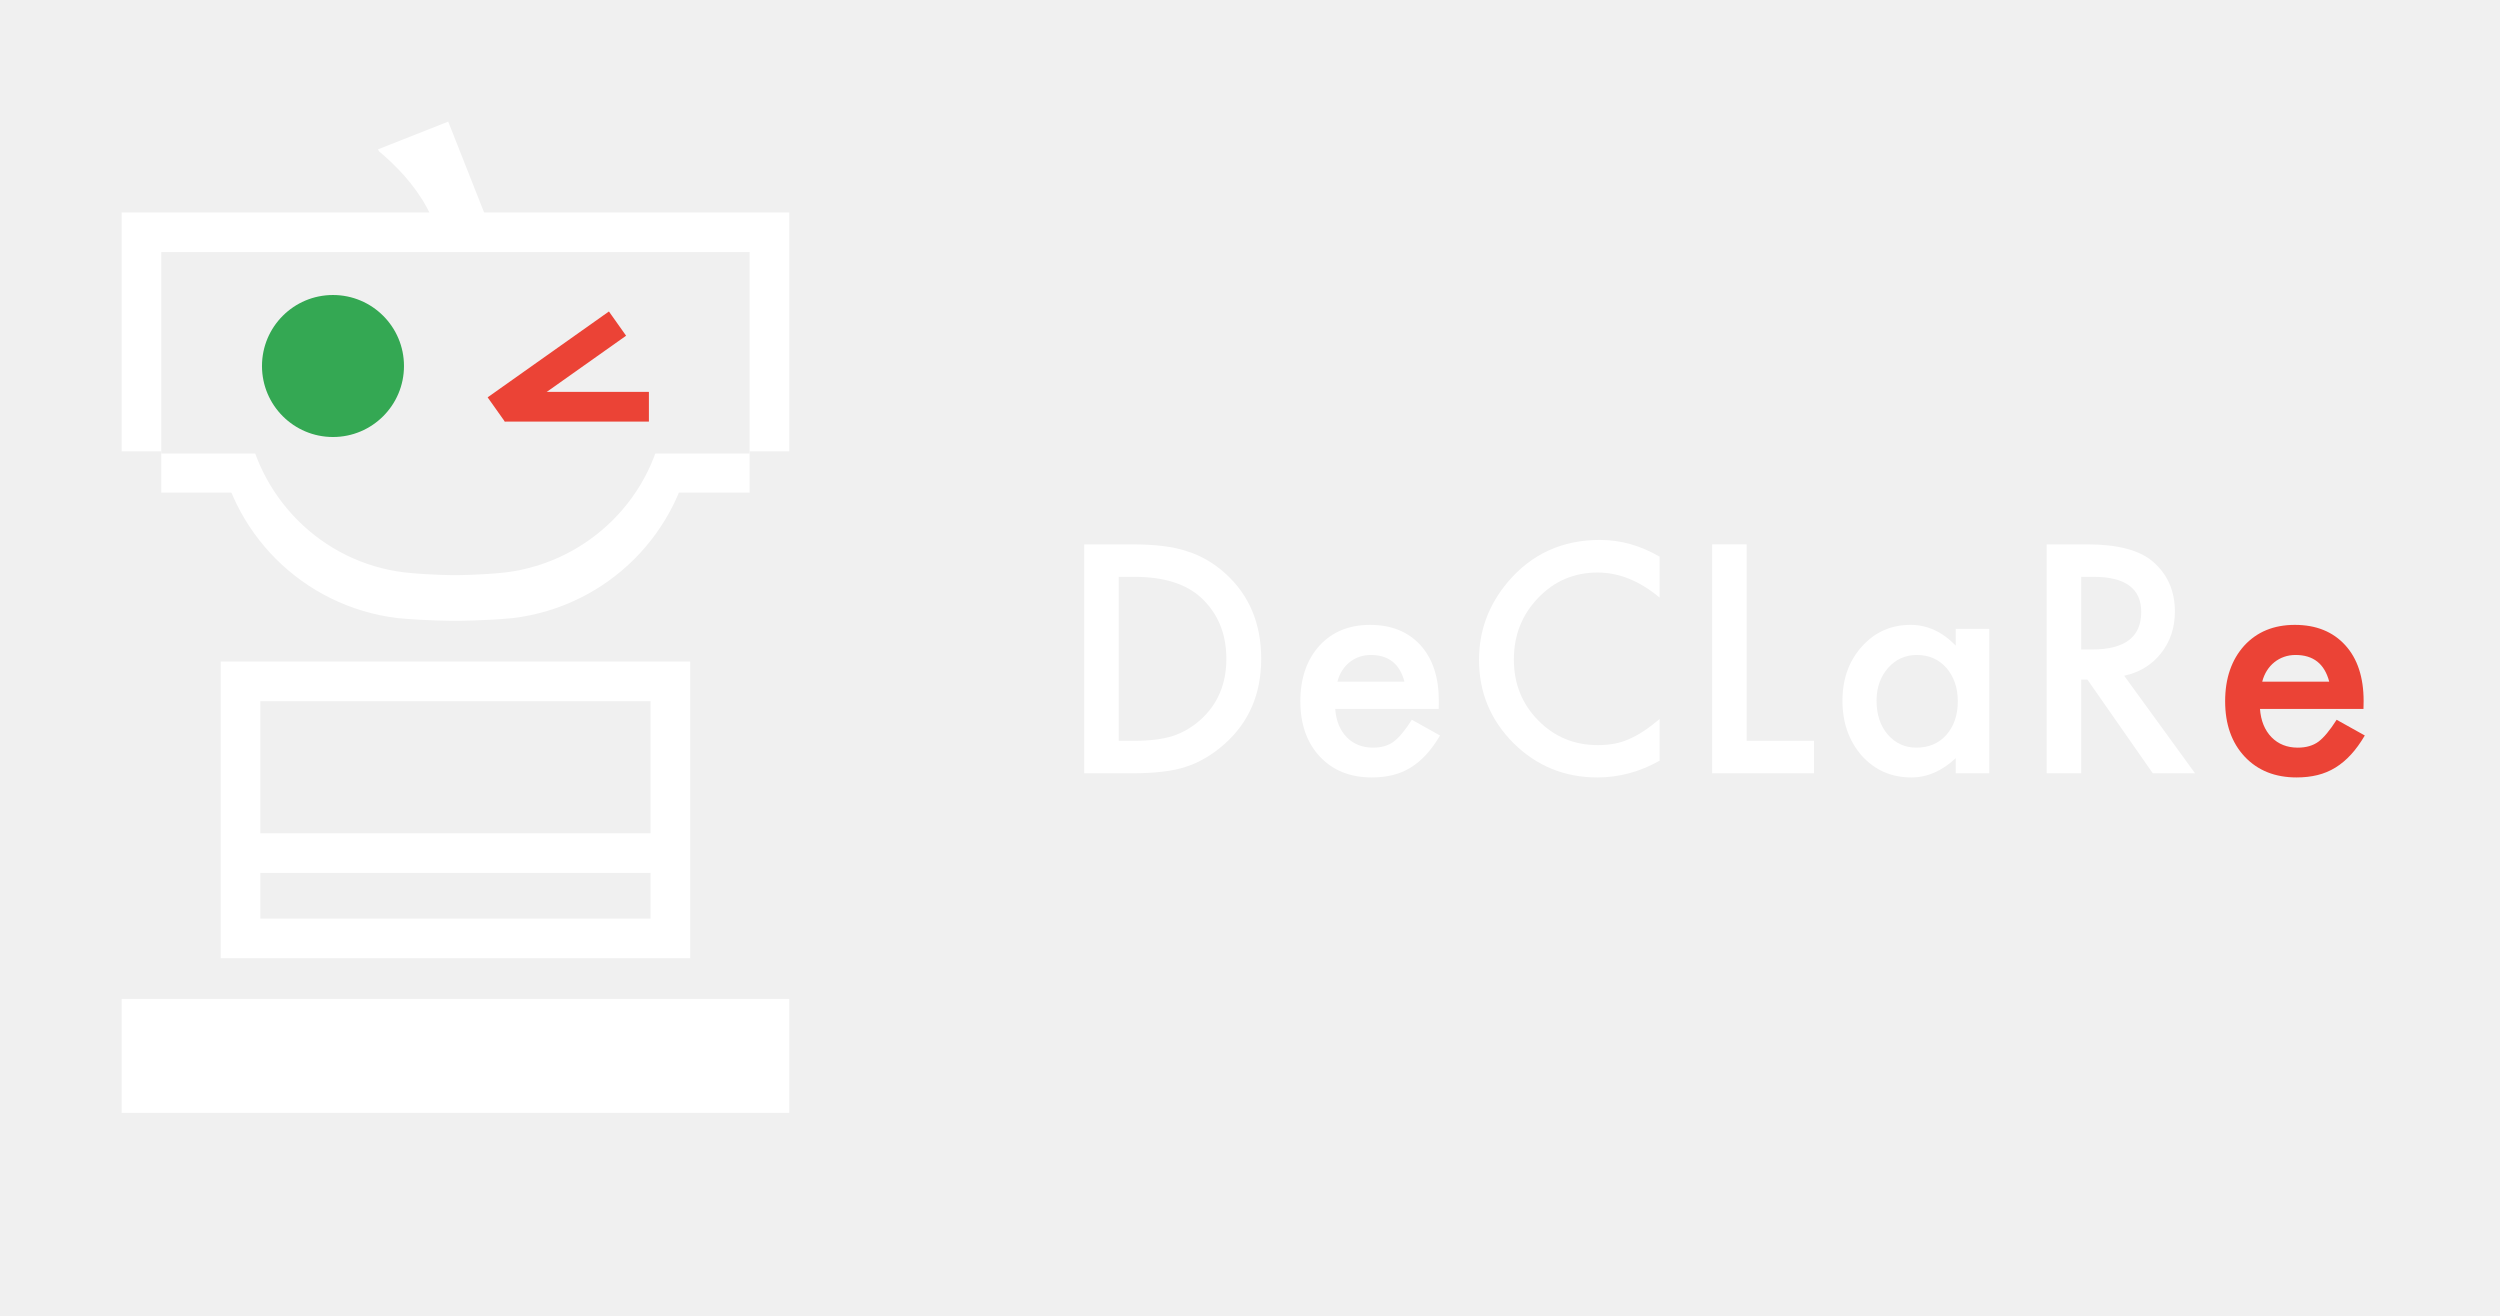
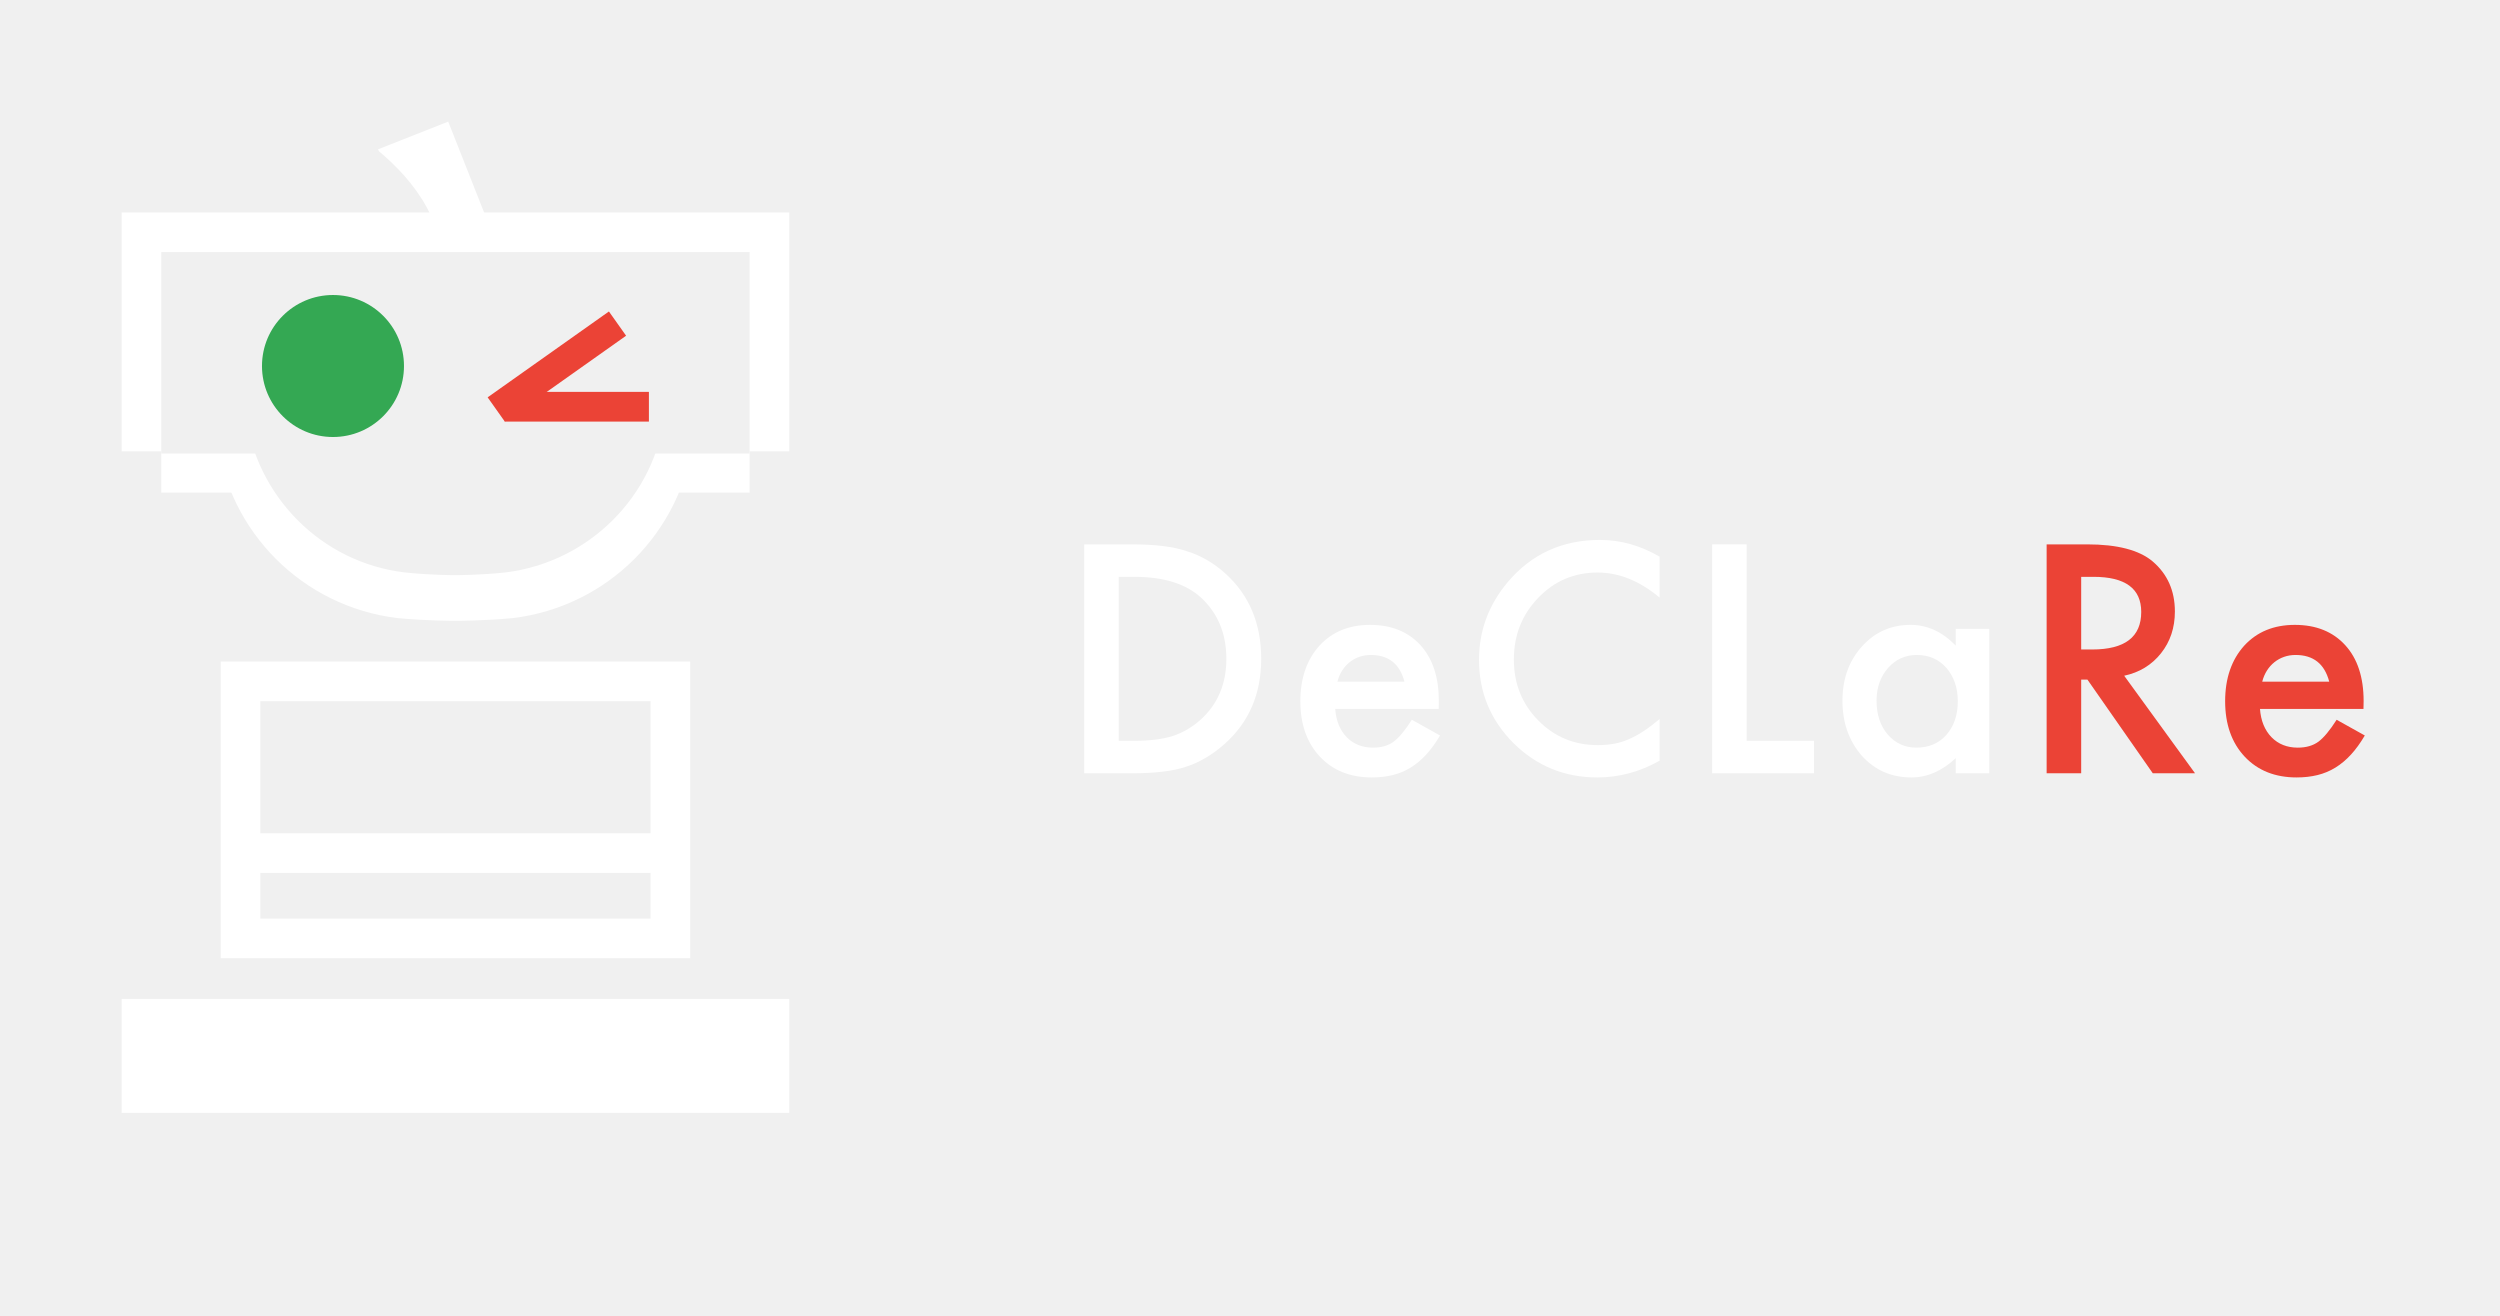
<svg xmlns="http://www.w3.org/2000/svg" xmlns:xlink="http://www.w3.org/1999/xlink" viewBox="12 -14 454.227 239" xml:space="preserve" role="img" aria-labelledby="title desc">
  <style type="text/css">
  /* DeCLaRe identity: wordmark purple #7C3AED; green eye
     #34A853; red angular eye #EB4336. */
  /* Classic robot: one themeable silhouette (currentColor) with interior detail
     carved out via #robot-knockout. */
  /* Premium line-art robot: chamfered panels in wordmark purple, faint fill,
     green/red eyes kept as the accent. */
  .r-panel { fill: #7C3AED; fill-opacity: .10; stroke: #7C3AED; stroke-width: 6; stroke-linejoin: miter; stroke-linecap: butt; }
  .r-line { fill: none; stroke: #7C3AED; stroke-width: 6; stroke-linecap: butt; stroke-linejoin: miter; }
  .r-node { fill: #7C3AED; }
  .thread { fill: none; stroke: #A78BFA; stroke-width: 5; stroke-linecap: butt; }
  .theme { fill: currentColor; font-family: Arial, Helvetica, sans-serif; font-size: 25px; font-weight: 500; letter-spacing: .2px; }
  /* Octagon style: lightweight monoline letters, bevel-cut (octagonal) corners,
     vertical gradient, and subtle "fused-lego" seams. */
  .octa { fill: none; stroke: url(#wm-grad); stroke-width: 14; stroke-linejoin: bevel; stroke-linecap: butt; }
  .octa-seam { fill: none; stroke: #4D18B8; stroke-width: 2; stroke-linecap: butt; opacity: .42; }

</style>
  <defs>
    <clipPath id="robot-antenna-clip">
      <rect x="71.5" y="8.7" width="21.5" height="24.2" />
    </clipPath>
    <mask id="robot-knockout" maskUnits="userSpaceOnUse" x="0" y="0" width="200" height="200">
      <rect x="133.6" y="63.7" width="14.6" height="11.8" fill="#fff" />
      <path fill="#fff" d="M94.7,11.2c0.2,0,5.3,0,10.5,0.5c17.2,2.1,30.7,15.6,32.8,32.8c0.5,5.2,0.5,10.3,0.5,10.5c0,0.2,0,5.3-0.5,10.5c-2.1,17.2-15.6,30.7-32.8,32.8c-5.2,0.5-10.3,0.5-10.5,0.5c-0.2,0-5.3,0-10.5-0.5c-17.2-2.1-30.7-15.6-32.8-32.8c-0.5-5.2-0.5-10.3-0.5-10.5c0-0.2,0-5.3,0.5-10.5c2.1-17.2,15.6-30.7,32.8-32.8C89.4,11.2,94.5,11.2,94.7,11.2z" />
      <path fill="#000" d="M94.7,13.3c0.2,0,4.6,0,9.2,0.5c15.1,1.8,27,13.8,28.9,28.9c0.5,4.6,0.5,9.1,0.5,9.2s0,4.6-0.5,9.2c-1.8,15.1-13.8,27-28.9,28.9c-4.6,0.5-9.1,0.5-9.2,0.5c-0.2,0-4.6,0-9.2-0.5c-15.1-1.8-27-13.8-28.9-28.9c-0.5-4.6-0.5-9.1-0.5-9.2s0-4.6,0.5-9.2c1.8-15.1,13.8-27,28.9-28.9C90.1,13.3,94.6,13.3,94.7,13.3z" />
      <rect x="43.7" y="1" width="102" height="66.2" fill="#000" />
      <rect x="41.3" y="63.7" width="14.6" height="11.8" fill="#fff" />
      <rect x="34.1" y="167.5" width="121.3" height="20.7" fill="#fff" />
      <rect x="52.1" y="106.2" width="85.3" height="53.9" fill="#fff" />
      <rect x="59.3" y="113.4" width="70.9" height="24" fill="#000" />
      <rect x="59.3" y="144.6" width="70.9" height="8.3" fill="#000" />
      <rect x="84" y="9.9" width="13.7" height="20.7" transform="matrix(0.9301 -0.3673 0.3673 0.9301 -1.0708 34.7719)" fill="#fff" />
      <path clip-path="url(#robot-antenna-clip)" fill="none" stroke="#000" stroke-width="6" d="M73.9,12.4c3.4,1.8,6.5,4.4,9.3,7.5c2.9,3.3,5.3,7.2,5.8,11.7" />
      <rect x="34.1" y="24.6" width="121.3" height="43.4" fill="#fff" />
      <rect x="41.3" y="31.8" width="106.9" height="36.6" fill="#000" />
    </mask>
    <g id="robot-master">
      <rect x="0" y="0" width="200" height="200" fill="currentColor" mask="url(#robot-knockout)" />
      <circle cx="72.5" cy="52.5" r="12.9" fill="#34A853" />
      <g fill="#EB4336">
        <rect x="103.72" y="57.2" width="26.18" height="5.4" />
        <rect x="0" y="-5.4" width="27" height="5.4" transform="translate(103.72 62.6) rotate(-35.3)" />
      </g>
    </g>
    <g id="robot-premium">
      <path class="r-node" d="M90 35L100 35L88 14L76 11Q82 25 90 35Z" />
      <path class="r-panel" d="M52 36H148L159 47V93L148 104H52L41 93V47Z" />
      <circle cx="78" cy="62" r="11" fill="#34A853" />
      <path d="M134 55L116 63L134 71" fill="none" stroke="#EB4336" stroke-width="6.5" stroke-linecap="butt" stroke-linejoin="miter" />
      <path class="r-line" d="M84 86Q100 97 116 86" />
      <path class="r-panel" d="M70 124H130L141 135V167L130 178H70L59 167V135Z" />
      <path class="r-line" d="M64 151H136" />
      <rect class="r-node" x="54" y="186" width="92" height="9" />
    </g>
    <g id="wordmark-master">
      <g id="wordmark-shapes" fill="currentColor">
        <path transform="translate(0.00 100) scale(0.06414 -0.06414)" d="M185 0V1544H509Q742 1544 877 1498Q1022 1453 1140 1345Q1379 1127 1379 772Q1379 416 1130 196Q1005 86 868 43Q740 0 505 0ZM418 219H523Q680 219 784 252Q888 287 972 363Q1144 520 1144 772Q1144 1026 974 1184Q821 1325 523 1325H418Z" />
        <path transform="translate(99.23 100) scale(0.06414 -0.06414)" d="M1029 434H331Q340 314 409 243Q478 173 586 173Q670 173 725 213Q779 253 848 361L1038 255Q994 180 945.0 126.5Q896 73 840.0 38.5Q784 4 719.0 -12.0Q654 -28 578 -28Q360 -28 228 112Q96 253 96 486Q96 717 224 860Q353 1001 566 1001Q781 1001 906 864Q1030 728 1030 487ZM798 618Q751 798 571 798Q530 798 494.0 785.5Q458 773 428.5 749.5Q399 726 378.0 693.0Q357 660 346 618Z" />
        <path transform="translate(175.75 100) scale(0.06414 -0.06414)" d="M1326 1461V1185Q1124 1354 908 1354Q670 1354 507 1183Q343 1013 343 767Q343 524 507.0 357.0Q671 190 909 190Q1032 190 1118 230Q1166 250 1217.5 284.0Q1269 318 1326 366V85Q1126 -28 906 -28Q575 -28 341 203Q108 436 108 765Q108 1060 303 1291Q543 1574 924 1574Q1132 1574 1326 1461Z" />
        <path transform="translate(271.65 100) scale(0.06414 -0.06414)" d="M418 1544V219H872V0H185V1544Z" />
        <path transform="translate(333.74 100) scale(0.06414 -0.06414)" d="M860 974H1086V0H860V102Q721 -28 561 -28Q359 -28 227 118Q96 267 96 490Q96 709 227.0 855.0Q358 1001 555 1001Q725 1001 860 861ZM326 490Q326 350 401 262Q478 173 595 173Q720 173 797 259Q874 348 874 485Q874 622 797 711Q720 798 597 798Q481 798 403 710Q326 621 326 490Z" />
-         <path transform="translate(416.36 100) scale(0.06414 -0.06414)" d="M708 658 1186 0H901L460 632H418V0H185V1544H458Q764 1544 900 1429Q1050 1301 1050 1091Q1050 927 956.0 809.0Q862 691 708 658ZM418 835H492Q823 835 823 1088Q823 1325 501 1325H418Z" />
+         <path fill="#EB4336" transform="translate(416.36 100) scale(0.06414 -0.06414)" d="M708 658 1186 0H901L460 632H418V0H185V1544H458Q764 1544 900 1429Q1050 1301 1050 1091Q1050 927 956.0 809.0Q862 691 708 658ZM418 835H492Q823 835 823 1088Q823 1325 501 1325H418Z" />
        <path fill="#EB4336" transform="translate(499.29 100) scale(0.06414 -0.06414)" d="M1029 434H331Q340 314 409 243Q478 173 586 173Q670 173 725 213Q779 253 848 361L1038 255Q994 180 945.0 126.5Q896 73 840.0 38.5Q784 4 719.0 -12.0Q654 -28 578 -28Q360 -28 228 112Q96 253 96 486Q96 717 224 860Q353 1001 566 1001Q781 1001 906 864Q1030 728 1030 487ZM798 618Q751 798 571 798Q530 798 494.0 785.5Q458 773 428.5 749.5Q399 726 378.0 693.0Q357 660 346 618Z" />
      </g>
    </g>
  </defs>
  <g id="robot" style="color:#FFFFFF">
    <use xlink:href="#robot-master" />
  </g>
  <g id="wordmark" style="color:#FFFFFF" transform="translate(204 84.5) scale(0.42)">
    <use xlink:href="#wordmark-master" />
  </g>
</svg>
